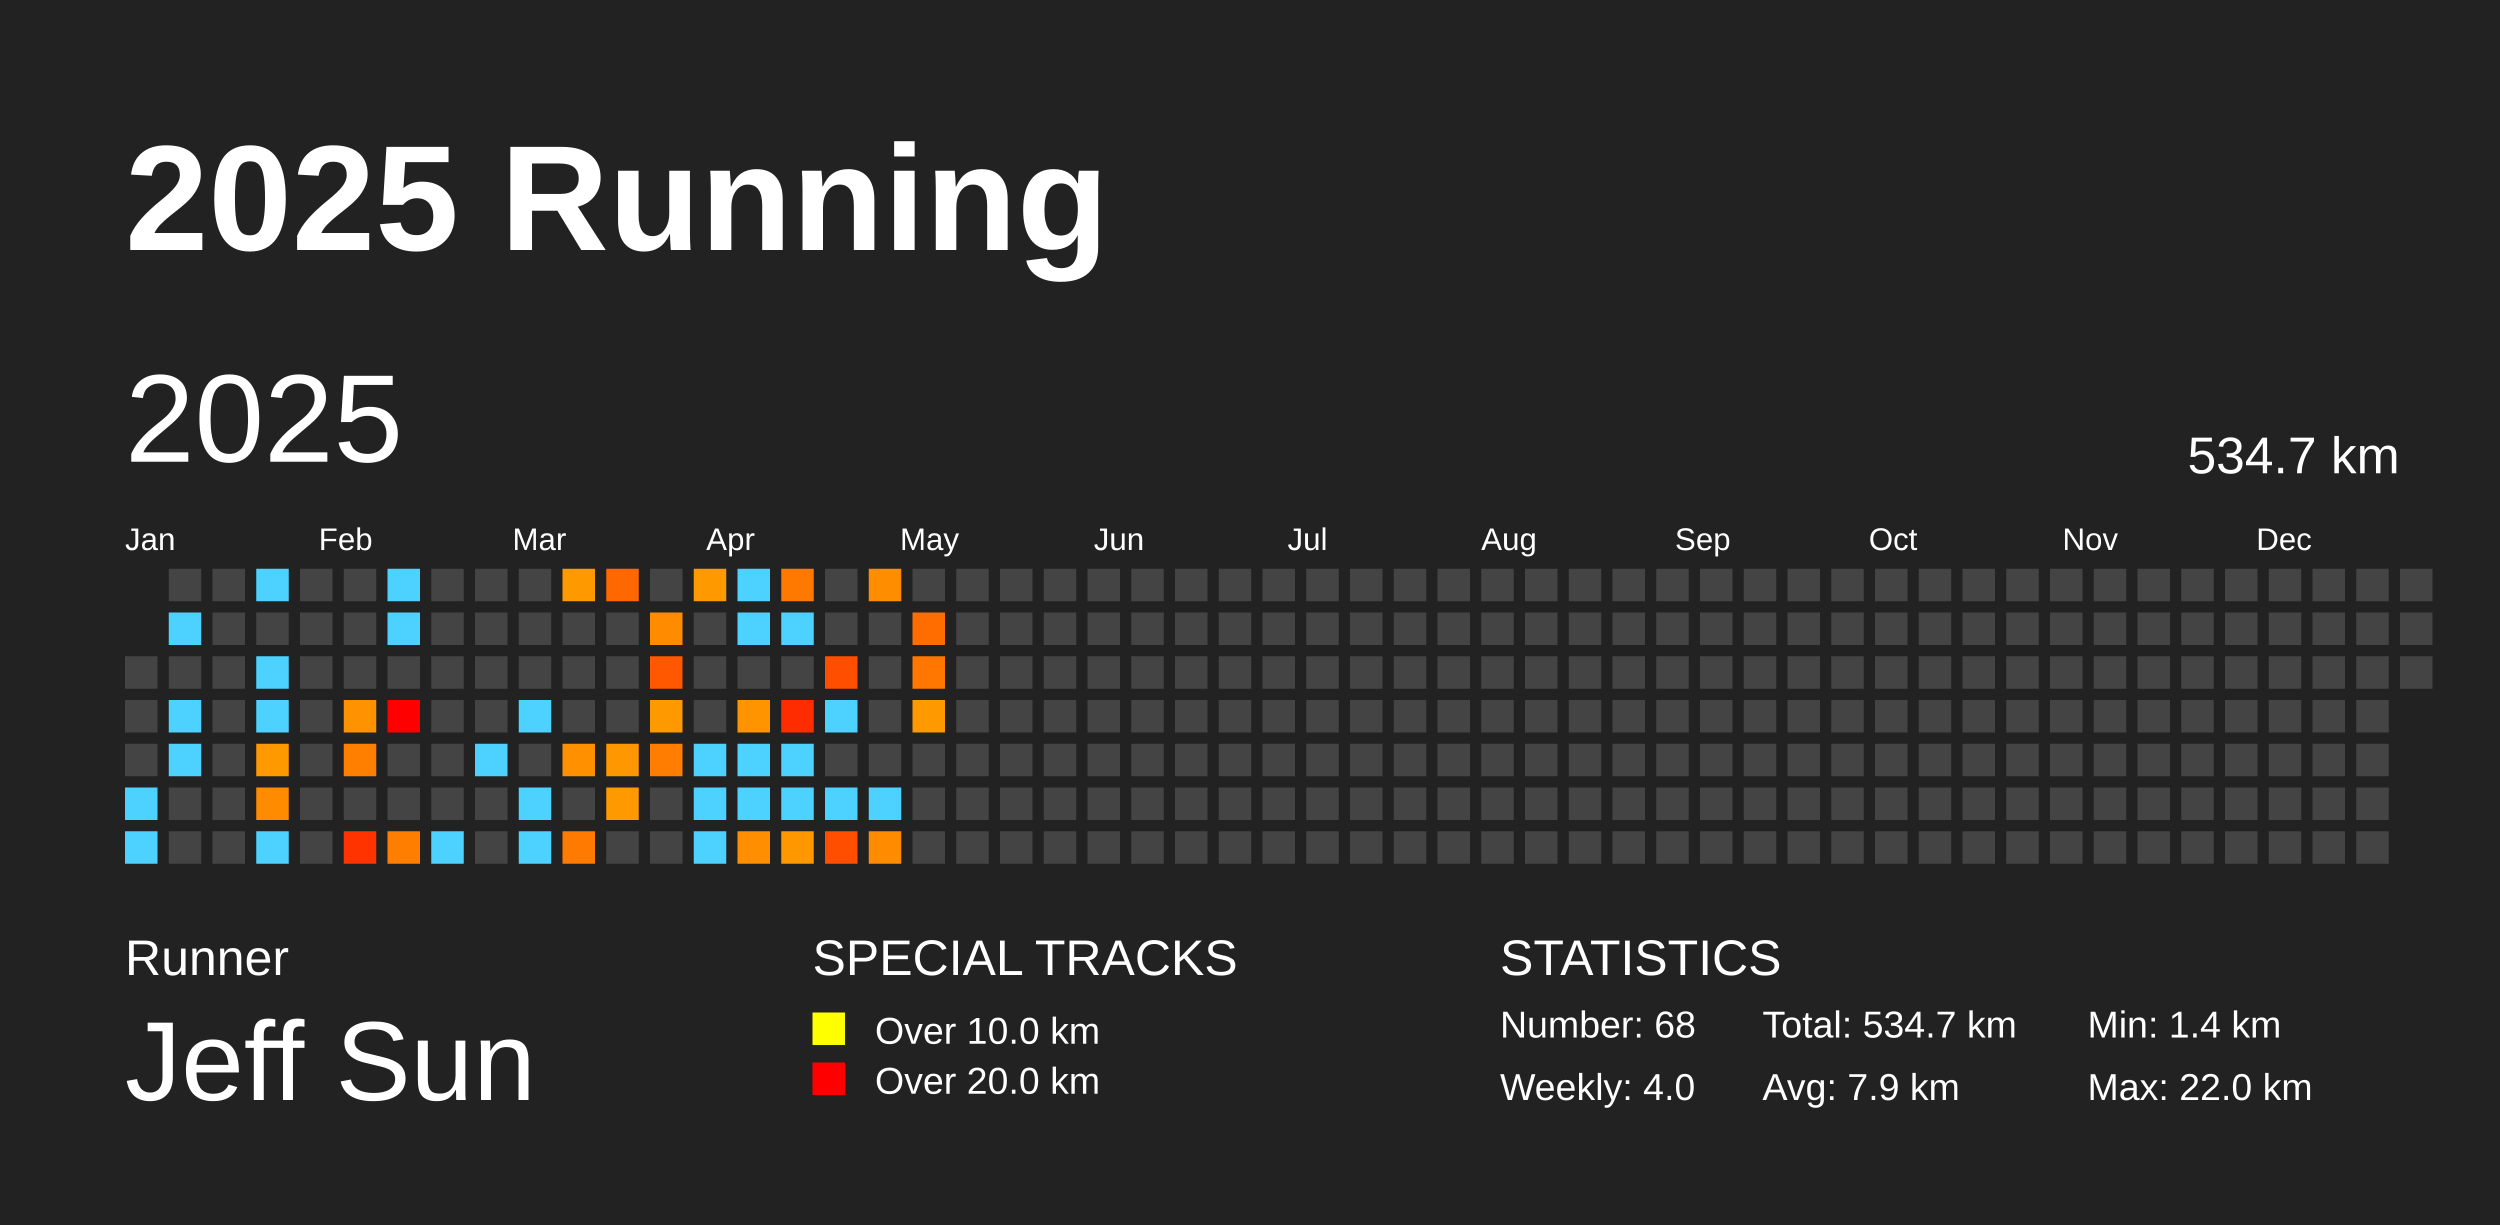
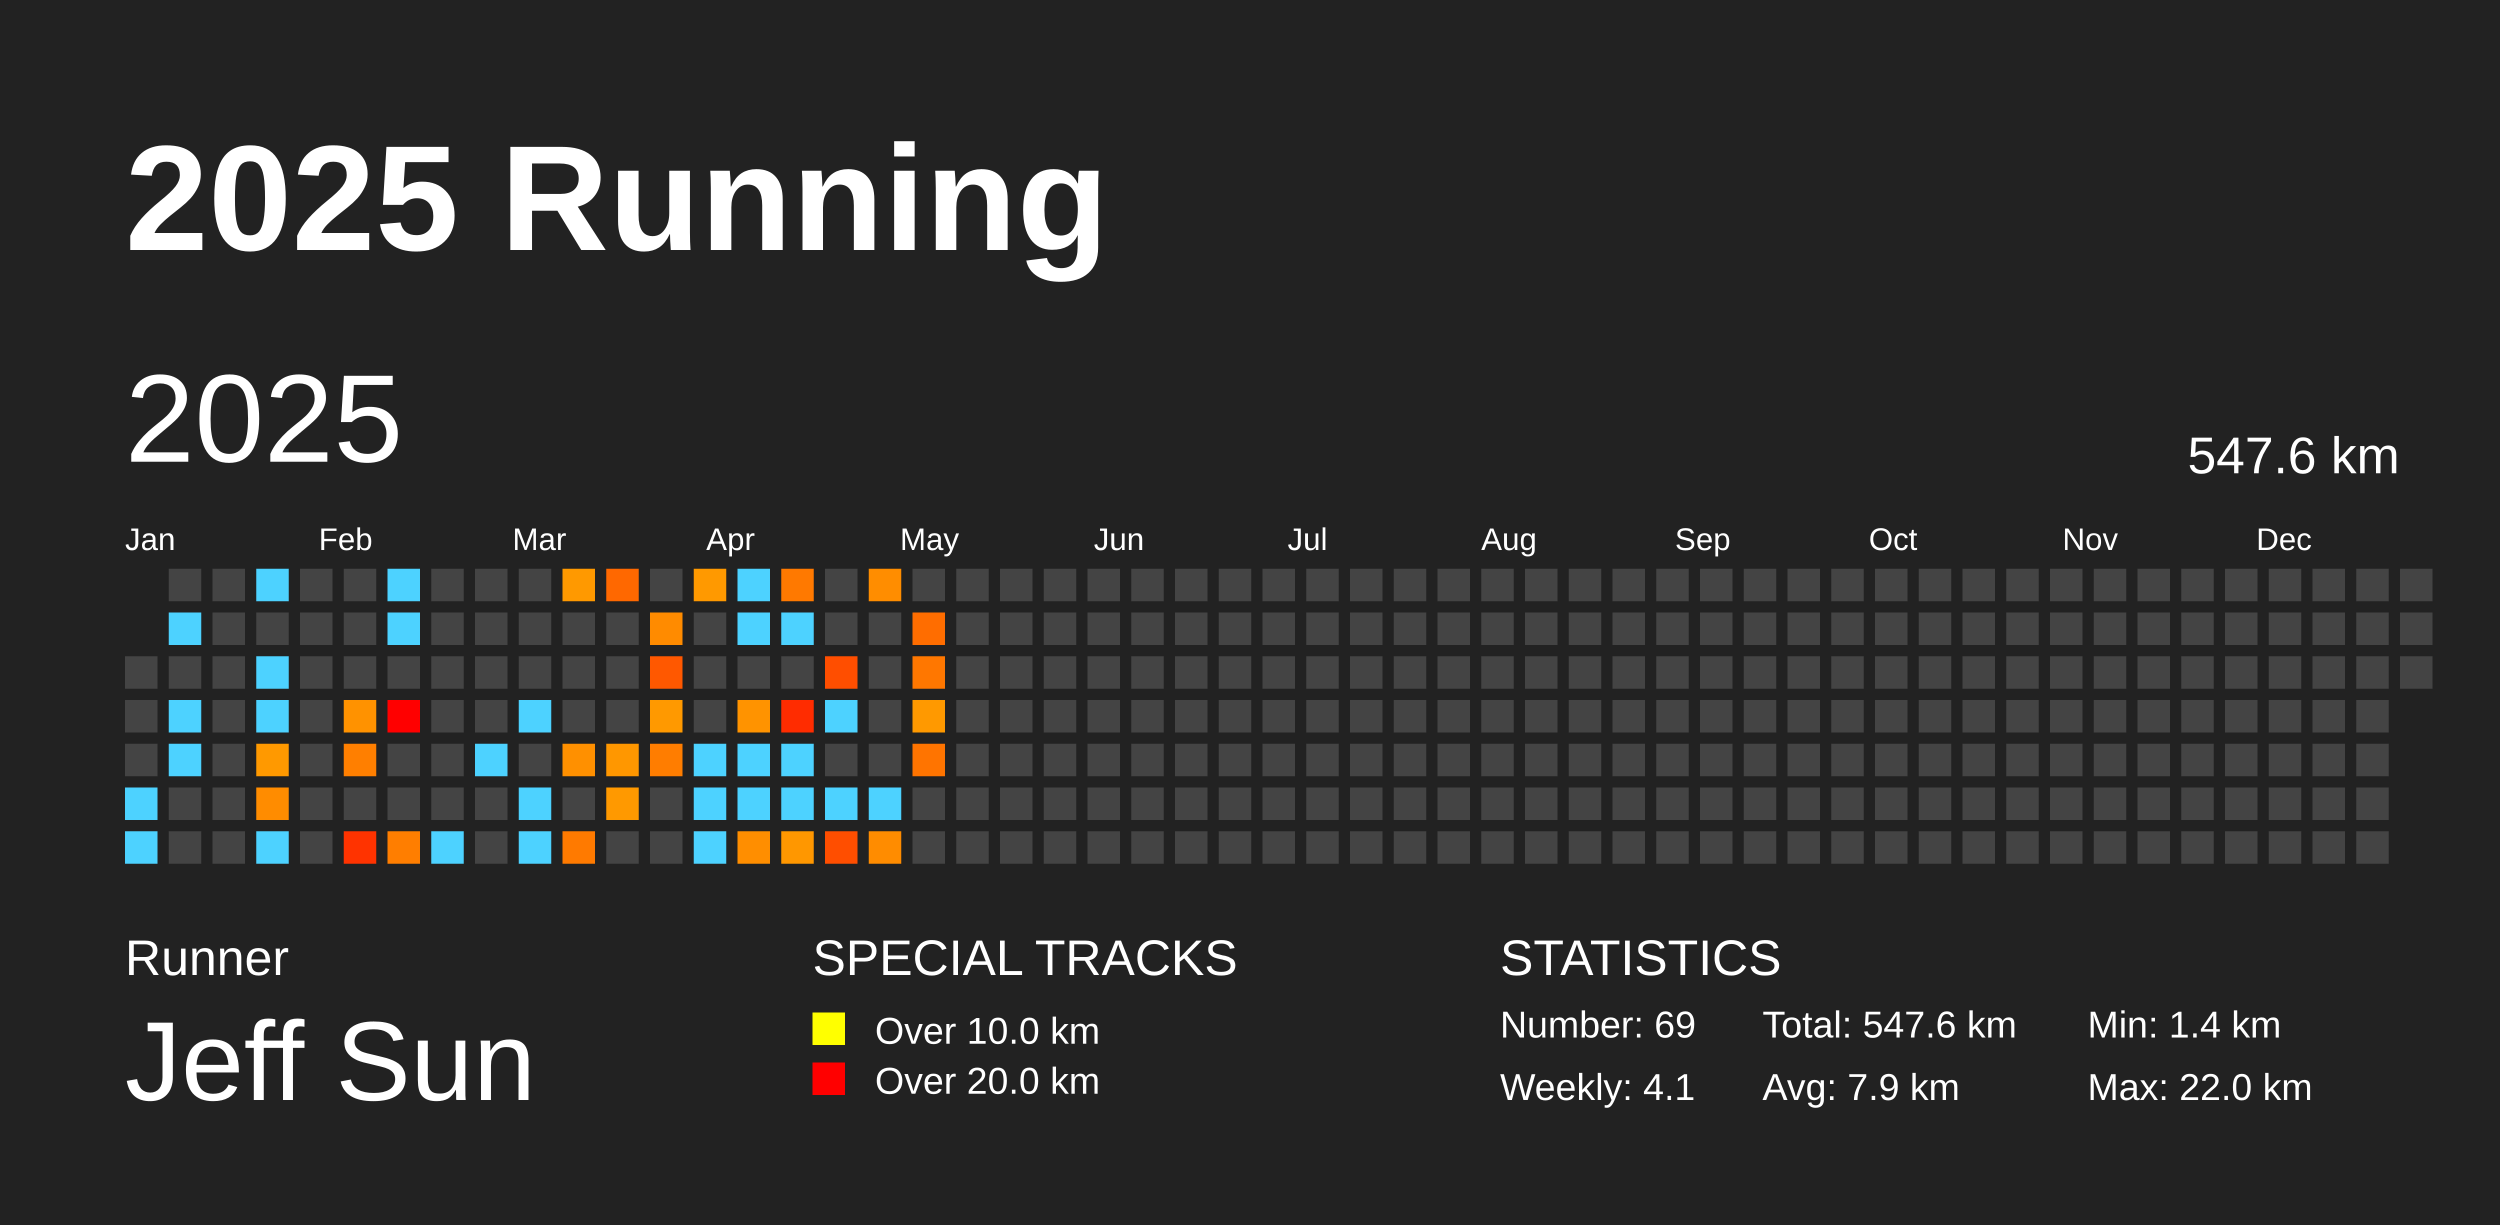
<svg xmlns="http://www.w3.org/2000/svg" baseProfile="full" height="98mm" version="1.1" viewBox="0,0,200,98" width="200mm">
  <defs />
  <rect fill="#222222" height="98" width="200" x="0" y="0" />
  <text fill="#FFFFFF" style="font-size:12px; font-family:Arial; font-weight:bold;" x="10" y="20">2025 Running</text>
  <text fill="#FFFFFF" style="font-size:4px; font-family:Arial" x="10" y="78">Runner</text>
  <text fill="#FFFFFF" style="font-size:9px; font-family:Arial" x="10" y="88">Jeff Sun</text>
  <text fill="#FFFFFF" style="font-size:4px; font-family:Arial" x="65" y="78">SPECIAL TRACKS</text>
  <rect fill="yellow" height="2.6" width="2.6" x="65" y="81" />
  <text fill="#FFFFFF" style="font-size:3px; font-family:Arial" x="70" y="83.5">Over 10.0 km</text>
  <rect fill="red" height="2.6" width="2.6" x="65" y="85" />
  <text fill="#FFFFFF" style="font-size:3px; font-family:Arial" x="70" y="87.5">Over 20.0 km</text>
  <text fill="#FFFFFF" style="font-size:4px; font-family:Arial" x="120" y="78">STATISTICS</text>
-   <text fill="#FFFFFF" style="font-size:3px; font-family:Arial" x="120" y="83">Number: 68</text>
-   <text fill="#FFFFFF" style="font-size:3px; font-family:Arial" x="120" y="88">Weekly: 4.0</text>
-   <text fill="#FFFFFF" style="font-size:3px; font-family:Arial" x="141" y="83">Total: 534.7 km</text>
+   <text fill="#FFFFFF" style="font-size:3px; font-family:Arial" x="120" y="83">Number: 69</text>
+   <text fill="#FFFFFF" style="font-size:3px; font-family:Arial" x="120" y="88">Weekly: 4.1</text>
+   <text fill="#FFFFFF" style="font-size:3px; font-family:Arial" x="141" y="83">Total: 547.6 km</text>
  <text fill="#FFFFFF" style="font-size:3px; font-family:Arial" x="141" y="88">Avg: 7.9 km</text>
  <text fill="#FFFFFF" style="font-size:3px; font-family:Arial" x="167" y="83">Min: 1.4 km</text>
  <text fill="#FFFFFF" style="font-size:3px; font-family:Arial" x="167" y="88">Max: 22.0 km</text>
  <text dominant-baseline="hanging" fill="#FFFFFF" style="font-size:10.0px; font-family:Arial;" x="10" y="30">2025</text>
-   <text dominant-baseline="hanging" fill="#FFFFFF" style="font-size:4.125px; font-family:Arial;" x="175" y="35">534.7 km</text>
+   <text dominant-baseline="hanging" fill="#FFFFFF" style="font-size:4.125px; font-family:Arial;" x="175" y="35">547.6 km</text>
  <text fill="#FFFFFF" style="font-size:2.5px; font-family:Arial" x="10.0" y="44">Jan</text>
  <text fill="#FFFFFF" style="font-size:2.5px; font-family:Arial" x="25.5" y="44">Feb</text>
  <text fill="#FFFFFF" style="font-size:2.5px; font-family:Arial" x="41.0" y="44">Mar</text>
  <text fill="#FFFFFF" style="font-size:2.5px; font-family:Arial" x="56.5" y="44">Apr</text>
  <text fill="#FFFFFF" style="font-size:2.5px; font-family:Arial" x="72.0" y="44">May</text>
  <text fill="#FFFFFF" style="font-size:2.5px; font-family:Arial" x="87.5" y="44">Jun</text>
  <text fill="#FFFFFF" style="font-size:2.5px; font-family:Arial" x="103.0" y="44">Jul</text>
  <text fill="#FFFFFF" style="font-size:2.5px; font-family:Arial" x="118.5" y="44">Aug</text>
  <text fill="#FFFFFF" style="font-size:2.5px; font-family:Arial" x="134.0" y="44">Sep</text>
  <text fill="#FFFFFF" style="font-size:2.5px; font-family:Arial" x="149.5" y="44">Oct</text>
  <text fill="#FFFFFF" style="font-size:2.5px; font-family:Arial" x="165.0" y="44">Nov</text>
  <text fill="#FFFFFF" style="font-size:2.5px; font-family:Arial" x="180.5" y="44">Dec</text>
  <rect fill="#444444" height="2.6" width="2.6" x="10.0" y="52.5" />
  <rect fill="#444444" height="2.6" width="2.6" x="10.0" y="56.0" />
  <rect fill="#444444" height="2.6" width="2.6" x="10.0" y="59.5" />
  <rect fill="#4dd2ff" height="2.6" width="2.6" x="10.0" y="63.0" />
  <rect fill="#4dd2ff" height="2.6" width="2.6" x="10.0" y="66.5" />
  <rect fill="#444444" height="2.6" width="2.6" x="13.5" y="45.5" />
  <rect fill="#4dd2ff" height="2.6" width="2.6" x="13.5" y="49.0" />
  <rect fill="#444444" height="2.6" width="2.6" x="13.5" y="52.5" />
  <rect fill="#4dd2ff" height="2.6" width="2.6" x="13.5" y="56.0" />
  <rect fill="#4dd2ff" height="2.6" width="2.6" x="13.5" y="59.5" />
  <rect fill="#444444" height="2.6" width="2.6" x="13.5" y="63.0" />
  <rect fill="#444444" height="2.6" width="2.6" x="13.5" y="66.5" />
  <rect fill="#444444" height="2.6" width="2.6" x="17.0" y="45.5" />
  <rect fill="#444444" height="2.6" width="2.6" x="17.0" y="49.0" />
  <rect fill="#444444" height="2.6" width="2.6" x="17.0" y="52.5" />
  <rect fill="#444444" height="2.6" width="2.6" x="17.0" y="56.0" />
  <rect fill="#444444" height="2.6" width="2.6" x="17.0" y="59.5" />
  <rect fill="#444444" height="2.6" width="2.6" x="17.0" y="63.0" />
  <rect fill="#444444" height="2.6" width="2.6" x="17.0" y="66.5" />
  <rect fill="#4dd2ff" height="2.6" width="2.6" x="20.5" y="45.5" />
  <rect fill="#444444" height="2.6" width="2.6" x="20.5" y="49.0" />
  <rect fill="#4dd2ff" height="2.6" width="2.6" x="20.5" y="52.5" />
  <rect fill="#4dd2ff" height="2.6" width="2.6" x="20.5" y="56.0" />
  <rect fill="#ff9900" height="2.6" width="2.6" x="20.5" y="59.5" />
  <rect fill="#ff8c00" height="2.6" width="2.6" x="20.5" y="63.0" />
  <rect fill="#4dd2ff" height="2.6" width="2.6" x="20.5" y="66.5" />
  <rect fill="#444444" height="2.6" width="2.6" x="24.0" y="45.5" />
  <rect fill="#444444" height="2.6" width="2.6" x="24.0" y="49.0" />
  <rect fill="#444444" height="2.6" width="2.6" x="24.0" y="52.5" />
  <rect fill="#444444" height="2.6" width="2.6" x="24.0" y="56.0" />
  <rect fill="#444444" height="2.6" width="2.6" x="24.0" y="59.5" />
  <rect fill="#444444" height="2.6" width="2.6" x="24.0" y="63.0" />
  <rect fill="#444444" height="2.6" width="2.6" x="24.0" y="66.5" />
  <rect fill="#444444" height="2.6" width="2.6" x="27.5" y="45.5" />
  <rect fill="#444444" height="2.6" width="2.6" x="27.5" y="49.0" />
  <rect fill="#444444" height="2.6" width="2.6" x="27.5" y="52.5" />
  <rect fill="#ff9200" height="2.6" width="2.6" x="27.5" y="56.0" />
  <rect fill="#ff7f00" height="2.6" width="2.6" x="27.5" y="59.5" />
  <rect fill="#444444" height="2.6" width="2.6" x="27.5" y="63.0" />
  <rect fill="#ff3300" height="2.6" width="2.6" x="27.5" y="66.5" />
  <rect fill="#4dd2ff" height="2.6" width="2.6" x="31.0" y="45.5" />
  <rect fill="#4dd2ff" height="2.6" width="2.6" x="31.0" y="49.0" />
  <rect fill="#444444" height="2.6" width="2.6" x="31.0" y="52.5" />
  <rect fill="red" height="2.6" width="2.6" x="31.0" y="56.0" />
  <rect fill="#444444" height="2.6" width="2.6" x="31.0" y="59.5" />
  <rect fill="#444444" height="2.6" width="2.6" x="31.0" y="63.0" />
  <rect fill="#ff7e00" height="2.6" width="2.6" x="31.0" y="66.5" />
  <rect fill="#444444" height="2.6" width="2.6" x="34.5" y="45.5" />
  <rect fill="#444444" height="2.6" width="2.6" x="34.5" y="49.0" />
  <rect fill="#444444" height="2.6" width="2.6" x="34.5" y="52.5" />
  <rect fill="#444444" height="2.6" width="2.6" x="34.5" y="56.0" />
  <rect fill="#444444" height="2.6" width="2.6" x="34.5" y="59.5" />
  <rect fill="#444444" height="2.6" width="2.6" x="34.5" y="63.0" />
  <rect fill="#4dd2ff" height="2.6" width="2.6" x="34.5" y="66.5" />
  <rect fill="#444444" height="2.6" width="2.6" x="38.0" y="45.5" />
  <rect fill="#444444" height="2.6" width="2.6" x="38.0" y="49.0" />
  <rect fill="#444444" height="2.6" width="2.6" x="38.0" y="52.5" />
  <rect fill="#444444" height="2.6" width="2.6" x="38.0" y="56.0" />
  <rect fill="#4dd2ff" height="2.6" width="2.6" x="38.0" y="59.5" />
  <rect fill="#444444" height="2.6" width="2.6" x="38.0" y="63.0" />
  <rect fill="#444444" height="2.6" width="2.6" x="38.0" y="66.5" />
  <rect fill="#444444" height="2.6" width="2.6" x="41.5" y="45.5" />
  <rect fill="#444444" height="2.6" width="2.6" x="41.5" y="49.0" />
  <rect fill="#444444" height="2.6" width="2.6" x="41.5" y="52.5" />
  <rect fill="#4dd2ff" height="2.6" width="2.6" x="41.5" y="56.0" />
  <rect fill="#444444" height="2.6" width="2.6" x="41.5" y="59.5" />
  <rect fill="#4dd2ff" height="2.6" width="2.6" x="41.5" y="63.0" />
  <rect fill="#4dd2ff" height="2.6" width="2.6" x="41.5" y="66.5" />
  <rect fill="#ff9900" height="2.6" width="2.6" x="45.0" y="45.5" />
  <rect fill="#444444" height="2.6" width="2.6" x="45.0" y="49.0" />
  <rect fill="#444444" height="2.6" width="2.6" x="45.0" y="52.5" />
  <rect fill="#444444" height="2.6" width="2.6" x="45.0" y="56.0" />
  <rect fill="#ff9000" height="2.6" width="2.6" x="45.0" y="59.5" />
  <rect fill="#444444" height="2.6" width="2.6" x="45.0" y="63.0" />
  <rect fill="#ff7a00" height="2.6" width="2.6" x="45.0" y="66.5" />
  <rect fill="#ff6800" height="2.6" width="2.6" x="48.5" y="45.5" />
  <rect fill="#444444" height="2.6" width="2.6" x="48.5" y="49.0" />
  <rect fill="#444444" height="2.6" width="2.6" x="48.5" y="52.5" />
  <rect fill="#444444" height="2.6" width="2.6" x="48.5" y="56.0" />
  <rect fill="#ff9700" height="2.6" width="2.6" x="48.5" y="59.5" />
  <rect fill="#ff9900" height="2.6" width="2.6" x="48.5" y="63.0" />
  <rect fill="#444444" height="2.6" width="2.6" x="48.5" y="66.5" />
  <rect fill="#444444" height="2.6" width="2.6" x="52.0" y="45.5" />
  <rect fill="#ff8b00" height="2.6" width="2.6" x="52.0" y="49.0" />
  <rect fill="#ff5800" height="2.6" width="2.6" x="52.0" y="52.5" />
  <rect fill="#ff9900" height="2.6" width="2.6" x="52.0" y="56.0" />
  <rect fill="#ff7d00" height="2.6" width="2.6" x="52.0" y="59.5" />
  <rect fill="#444444" height="2.6" width="2.6" x="52.0" y="63.0" />
  <rect fill="#444444" height="2.6" width="2.6" x="52.0" y="66.5" />
  <rect fill="#ff9900" height="2.6" width="2.6" x="55.5" y="45.5" />
  <rect fill="#444444" height="2.6" width="2.6" x="55.5" y="49.0" />
  <rect fill="#444444" height="2.6" width="2.6" x="55.5" y="52.5" />
  <rect fill="#444444" height="2.6" width="2.6" x="55.5" y="56.0" />
  <rect fill="#4dd2ff" height="2.6" width="2.6" x="55.5" y="59.5" />
  <rect fill="#4dd2ff" height="2.6" width="2.6" x="55.5" y="63.0" />
  <rect fill="#4dd2ff" height="2.6" width="2.6" x="55.5" y="66.5" />
  <rect fill="#4dd2ff" height="2.6" width="2.6" x="59.0" y="45.5" />
  <rect fill="#4dd2ff" height="2.6" width="2.6" x="59.0" y="49.0" />
  <rect fill="#444444" height="2.6" width="2.6" x="59.0" y="52.5" />
  <rect fill="#ff9300" height="2.6" width="2.6" x="59.0" y="56.0" />
  <rect fill="#4dd2ff" height="2.6" width="2.6" x="59.0" y="59.5" />
  <rect fill="#4dd2ff" height="2.6" width="2.6" x="59.0" y="63.0" />
  <rect fill="#ff8e00" height="2.6" width="2.6" x="59.0" y="66.5" />
  <rect fill="#ff7900" height="2.6" width="2.6" x="62.5" y="45.5" />
  <rect fill="#4dd2ff" height="2.6" width="2.6" x="62.5" y="49.0" />
  <rect fill="#444444" height="2.6" width="2.6" x="62.5" y="52.5" />
  <rect fill="#ff2c00" height="2.6" width="2.6" x="62.5" y="56.0" />
  <rect fill="#4dd2ff" height="2.6" width="2.6" x="62.5" y="59.5" />
  <rect fill="#4dd2ff" height="2.6" width="2.6" x="62.5" y="63.0" />
  <rect fill="#ff9700" height="2.6" width="2.6" x="62.5" y="66.5" />
  <rect fill="#444444" height="2.6" width="2.6" x="66.0" y="45.5" />
  <rect fill="#444444" height="2.6" width="2.6" x="66.0" y="49.0" />
  <rect fill="#ff4e00" height="2.6" width="2.6" x="66.0" y="52.5" />
  <rect fill="#4dd2ff" height="2.6" width="2.6" x="66.0" y="56.0" />
  <rect fill="#444444" height="2.6" width="2.6" x="66.0" y="59.5" />
  <rect fill="#4dd2ff" height="2.6" width="2.6" x="66.0" y="63.0" />
  <rect fill="#ff4e00" height="2.6" width="2.6" x="66.0" y="66.5" />
  <rect fill="#ff8d00" height="2.6" width="2.6" x="69.5" y="45.5" />
  <rect fill="#444444" height="2.6" width="2.6" x="69.5" y="49.0" />
  <rect fill="#444444" height="2.6" width="2.6" x="69.5" y="52.5" />
  <rect fill="#444444" height="2.6" width="2.6" x="69.5" y="56.0" />
  <rect fill="#444444" height="2.6" width="2.6" x="69.5" y="59.5" />
  <rect fill="#4dd2ff" height="2.6" width="2.6" x="69.5" y="63.0" />
  <rect fill="#ff8c00" height="2.6" width="2.6" x="69.5" y="66.5" />
  <rect fill="#444444" height="2.6" width="2.6" x="73.0" y="45.5" />
  <rect fill="#ff6d00" height="2.6" width="2.6" x="73.0" y="49.0" />
  <rect fill="#ff7700" height="2.6" width="2.6" x="73.0" y="52.5" />
  <rect fill="#ff9900" height="2.6" width="2.6" x="73.0" y="56.0" />
-   <rect fill="#444444" height="2.6" width="2.6" x="73.0" y="59.5" />
+   <rect fill="#ff7400" height="2.6" width="2.6" x="73.0" y="59.5" />
  <rect fill="#444444" height="2.6" width="2.6" x="73.0" y="63.0" />
  <rect fill="#444444" height="2.6" width="2.6" x="73.0" y="66.5" />
  <rect fill="#444444" height="2.6" width="2.6" x="76.5" y="45.5" />
  <rect fill="#444444" height="2.6" width="2.6" x="76.5" y="49.0" />
  <rect fill="#444444" height="2.6" width="2.6" x="76.5" y="52.5" />
  <rect fill="#444444" height="2.6" width="2.6" x="76.5" y="56.0" />
  <rect fill="#444444" height="2.6" width="2.6" x="76.5" y="59.5" />
  <rect fill="#444444" height="2.6" width="2.6" x="76.5" y="63.0" />
  <rect fill="#444444" height="2.6" width="2.6" x="76.5" y="66.5" />
  <rect fill="#444444" height="2.6" width="2.6" x="80.0" y="45.5" />
  <rect fill="#444444" height="2.6" width="2.6" x="80.0" y="49.0" />
  <rect fill="#444444" height="2.6" width="2.6" x="80.0" y="52.5" />
  <rect fill="#444444" height="2.6" width="2.6" x="80.0" y="56.0" />
  <rect fill="#444444" height="2.6" width="2.6" x="80.0" y="59.5" />
  <rect fill="#444444" height="2.6" width="2.6" x="80.0" y="63.0" />
  <rect fill="#444444" height="2.6" width="2.6" x="80.0" y="66.5" />
  <rect fill="#444444" height="2.6" width="2.6" x="83.5" y="45.5" />
  <rect fill="#444444" height="2.6" width="2.6" x="83.5" y="49.0" />
  <rect fill="#444444" height="2.6" width="2.6" x="83.5" y="52.5" />
  <rect fill="#444444" height="2.6" width="2.6" x="83.5" y="56.0" />
  <rect fill="#444444" height="2.6" width="2.6" x="83.5" y="59.5" />
  <rect fill="#444444" height="2.6" width="2.6" x="83.5" y="63.0" />
  <rect fill="#444444" height="2.6" width="2.6" x="83.5" y="66.5" />
  <rect fill="#444444" height="2.6" width="2.6" x="87.0" y="45.5" />
  <rect fill="#444444" height="2.6" width="2.6" x="87.0" y="49.0" />
  <rect fill="#444444" height="2.6" width="2.6" x="87.0" y="52.5" />
  <rect fill="#444444" height="2.6" width="2.6" x="87.0" y="56.0" />
  <rect fill="#444444" height="2.6" width="2.6" x="87.0" y="59.5" />
  <rect fill="#444444" height="2.6" width="2.6" x="87.0" y="63.0" />
  <rect fill="#444444" height="2.6" width="2.6" x="87.0" y="66.5" />
  <rect fill="#444444" height="2.6" width="2.6" x="90.5" y="45.5" />
  <rect fill="#444444" height="2.6" width="2.6" x="90.5" y="49.0" />
  <rect fill="#444444" height="2.6" width="2.6" x="90.5" y="52.5" />
  <rect fill="#444444" height="2.6" width="2.6" x="90.5" y="56.0" />
  <rect fill="#444444" height="2.6" width="2.6" x="90.5" y="59.5" />
  <rect fill="#444444" height="2.6" width="2.6" x="90.5" y="63.0" />
  <rect fill="#444444" height="2.6" width="2.6" x="90.5" y="66.5" />
  <rect fill="#444444" height="2.6" width="2.6" x="94.0" y="45.5" />
  <rect fill="#444444" height="2.6" width="2.6" x="94.0" y="49.0" />
  <rect fill="#444444" height="2.6" width="2.6" x="94.0" y="52.5" />
  <rect fill="#444444" height="2.6" width="2.6" x="94.0" y="56.0" />
  <rect fill="#444444" height="2.6" width="2.6" x="94.0" y="59.5" />
  <rect fill="#444444" height="2.6" width="2.6" x="94.0" y="63.0" />
  <rect fill="#444444" height="2.6" width="2.6" x="94.0" y="66.5" />
  <rect fill="#444444" height="2.6" width="2.6" x="97.5" y="45.5" />
  <rect fill="#444444" height="2.6" width="2.6" x="97.5" y="49.0" />
  <rect fill="#444444" height="2.6" width="2.6" x="97.5" y="52.5" />
  <rect fill="#444444" height="2.6" width="2.6" x="97.5" y="56.0" />
  <rect fill="#444444" height="2.6" width="2.6" x="97.5" y="59.5" />
  <rect fill="#444444" height="2.6" width="2.6" x="97.5" y="63.0" />
  <rect fill="#444444" height="2.6" width="2.6" x="97.5" y="66.5" />
  <rect fill="#444444" height="2.6" width="2.6" x="101.0" y="45.5" />
  <rect fill="#444444" height="2.6" width="2.6" x="101.0" y="49.0" />
  <rect fill="#444444" height="2.6" width="2.6" x="101.0" y="52.5" />
  <rect fill="#444444" height="2.6" width="2.6" x="101.0" y="56.0" />
  <rect fill="#444444" height="2.6" width="2.6" x="101.0" y="59.5" />
  <rect fill="#444444" height="2.6" width="2.6" x="101.0" y="63.0" />
  <rect fill="#444444" height="2.6" width="2.6" x="101.0" y="66.5" />
  <rect fill="#444444" height="2.6" width="2.6" x="104.5" y="45.5" />
  <rect fill="#444444" height="2.6" width="2.6" x="104.5" y="49.0" />
  <rect fill="#444444" height="2.6" width="2.6" x="104.5" y="52.5" />
  <rect fill="#444444" height="2.6" width="2.6" x="104.5" y="56.0" />
  <rect fill="#444444" height="2.6" width="2.6" x="104.5" y="59.5" />
  <rect fill="#444444" height="2.6" width="2.6" x="104.5" y="63.0" />
  <rect fill="#444444" height="2.6" width="2.6" x="104.5" y="66.5" />
  <rect fill="#444444" height="2.6" width="2.6" x="108.0" y="45.5" />
  <rect fill="#444444" height="2.6" width="2.6" x="108.0" y="49.0" />
  <rect fill="#444444" height="2.6" width="2.6" x="108.0" y="52.5" />
  <rect fill="#444444" height="2.6" width="2.6" x="108.0" y="56.0" />
  <rect fill="#444444" height="2.6" width="2.6" x="108.0" y="59.5" />
  <rect fill="#444444" height="2.6" width="2.6" x="108.0" y="63.0" />
  <rect fill="#444444" height="2.6" width="2.6" x="108.0" y="66.5" />
  <rect fill="#444444" height="2.6" width="2.6" x="111.5" y="45.5" />
  <rect fill="#444444" height="2.6" width="2.6" x="111.5" y="49.0" />
  <rect fill="#444444" height="2.6" width="2.6" x="111.5" y="52.5" />
  <rect fill="#444444" height="2.6" width="2.6" x="111.5" y="56.0" />
  <rect fill="#444444" height="2.6" width="2.6" x="111.5" y="59.5" />
  <rect fill="#444444" height="2.6" width="2.6" x="111.5" y="63.0" />
  <rect fill="#444444" height="2.6" width="2.6" x="111.5" y="66.5" />
  <rect fill="#444444" height="2.6" width="2.6" x="115.0" y="45.5" />
  <rect fill="#444444" height="2.6" width="2.6" x="115.0" y="49.0" />
  <rect fill="#444444" height="2.6" width="2.6" x="115.0" y="52.5" />
  <rect fill="#444444" height="2.6" width="2.6" x="115.0" y="56.0" />
  <rect fill="#444444" height="2.6" width="2.6" x="115.0" y="59.5" />
  <rect fill="#444444" height="2.6" width="2.6" x="115.0" y="63.0" />
  <rect fill="#444444" height="2.6" width="2.6" x="115.0" y="66.5" />
  <rect fill="#444444" height="2.6" width="2.6" x="118.5" y="45.5" />
  <rect fill="#444444" height="2.6" width="2.6" x="118.5" y="49.0" />
  <rect fill="#444444" height="2.6" width="2.6" x="118.5" y="52.5" />
  <rect fill="#444444" height="2.6" width="2.6" x="118.5" y="56.0" />
  <rect fill="#444444" height="2.6" width="2.6" x="118.5" y="59.5" />
  <rect fill="#444444" height="2.6" width="2.6" x="118.5" y="63.0" />
  <rect fill="#444444" height="2.6" width="2.6" x="118.5" y="66.5" />
  <rect fill="#444444" height="2.6" width="2.6" x="122.0" y="45.5" />
  <rect fill="#444444" height="2.6" width="2.6" x="122.0" y="49.0" />
  <rect fill="#444444" height="2.6" width="2.6" x="122.0" y="52.5" />
  <rect fill="#444444" height="2.6" width="2.6" x="122.0" y="56.0" />
  <rect fill="#444444" height="2.6" width="2.6" x="122.0" y="59.5" />
  <rect fill="#444444" height="2.6" width="2.6" x="122.0" y="63.0" />
  <rect fill="#444444" height="2.6" width="2.6" x="122.0" y="66.5" />
  <rect fill="#444444" height="2.6" width="2.6" x="125.5" y="45.5" />
  <rect fill="#444444" height="2.6" width="2.6" x="125.5" y="49.0" />
  <rect fill="#444444" height="2.6" width="2.6" x="125.5" y="52.5" />
  <rect fill="#444444" height="2.6" width="2.6" x="125.5" y="56.0" />
  <rect fill="#444444" height="2.6" width="2.6" x="125.5" y="59.5" />
  <rect fill="#444444" height="2.6" width="2.6" x="125.5" y="63.0" />
  <rect fill="#444444" height="2.6" width="2.6" x="125.5" y="66.5" />
  <rect fill="#444444" height="2.6" width="2.6" x="129.0" y="45.5" />
  <rect fill="#444444" height="2.6" width="2.6" x="129.0" y="49.0" />
  <rect fill="#444444" height="2.6" width="2.6" x="129.0" y="52.5" />
  <rect fill="#444444" height="2.6" width="2.6" x="129.0" y="56.0" />
  <rect fill="#444444" height="2.6" width="2.6" x="129.0" y="59.5" />
  <rect fill="#444444" height="2.6" width="2.6" x="129.0" y="63.0" />
  <rect fill="#444444" height="2.6" width="2.6" x="129.0" y="66.5" />
  <rect fill="#444444" height="2.6" width="2.6" x="132.5" y="45.5" />
  <rect fill="#444444" height="2.6" width="2.6" x="132.5" y="49.0" />
  <rect fill="#444444" height="2.6" width="2.6" x="132.5" y="52.5" />
  <rect fill="#444444" height="2.6" width="2.6" x="132.5" y="56.0" />
  <rect fill="#444444" height="2.6" width="2.6" x="132.5" y="59.5" />
  <rect fill="#444444" height="2.6" width="2.6" x="132.5" y="63.0" />
  <rect fill="#444444" height="2.6" width="2.6" x="132.5" y="66.5" />
  <rect fill="#444444" height="2.6" width="2.6" x="136.0" y="45.5" />
  <rect fill="#444444" height="2.6" width="2.6" x="136.0" y="49.0" />
  <rect fill="#444444" height="2.6" width="2.6" x="136.0" y="52.5" />
  <rect fill="#444444" height="2.6" width="2.6" x="136.0" y="56.0" />
  <rect fill="#444444" height="2.6" width="2.6" x="136.0" y="59.5" />
  <rect fill="#444444" height="2.6" width="2.6" x="136.0" y="63.0" />
  <rect fill="#444444" height="2.6" width="2.6" x="136.0" y="66.5" />
  <rect fill="#444444" height="2.6" width="2.6" x="139.5" y="45.5" />
  <rect fill="#444444" height="2.6" width="2.6" x="139.5" y="49.0" />
  <rect fill="#444444" height="2.6" width="2.6" x="139.5" y="52.5" />
  <rect fill="#444444" height="2.6" width="2.6" x="139.5" y="56.0" />
  <rect fill="#444444" height="2.6" width="2.6" x="139.5" y="59.5" />
  <rect fill="#444444" height="2.6" width="2.6" x="139.5" y="63.0" />
  <rect fill="#444444" height="2.6" width="2.6" x="139.5" y="66.5" />
  <rect fill="#444444" height="2.6" width="2.6" x="143.0" y="45.5" />
  <rect fill="#444444" height="2.6" width="2.6" x="143.0" y="49.0" />
  <rect fill="#444444" height="2.6" width="2.6" x="143.0" y="52.5" />
  <rect fill="#444444" height="2.6" width="2.6" x="143.0" y="56.0" />
  <rect fill="#444444" height="2.6" width="2.6" x="143.0" y="59.5" />
  <rect fill="#444444" height="2.6" width="2.6" x="143.0" y="63.0" />
  <rect fill="#444444" height="2.6" width="2.6" x="143.0" y="66.5" />
  <rect fill="#444444" height="2.6" width="2.6" x="146.5" y="45.5" />
  <rect fill="#444444" height="2.6" width="2.6" x="146.5" y="49.0" />
  <rect fill="#444444" height="2.6" width="2.6" x="146.5" y="52.5" />
  <rect fill="#444444" height="2.6" width="2.6" x="146.5" y="56.0" />
  <rect fill="#444444" height="2.6" width="2.6" x="146.5" y="59.5" />
  <rect fill="#444444" height="2.6" width="2.6" x="146.5" y="63.0" />
  <rect fill="#444444" height="2.6" width="2.6" x="146.5" y="66.5" />
  <rect fill="#444444" height="2.6" width="2.6" x="150.0" y="45.5" />
  <rect fill="#444444" height="2.6" width="2.6" x="150.0" y="49.0" />
  <rect fill="#444444" height="2.6" width="2.6" x="150.0" y="52.5" />
  <rect fill="#444444" height="2.6" width="2.6" x="150.0" y="56.0" />
  <rect fill="#444444" height="2.6" width="2.6" x="150.0" y="59.5" />
  <rect fill="#444444" height="2.6" width="2.6" x="150.0" y="63.0" />
  <rect fill="#444444" height="2.6" width="2.6" x="150.0" y="66.5" />
  <rect fill="#444444" height="2.6" width="2.6" x="153.5" y="45.5" />
  <rect fill="#444444" height="2.6" width="2.6" x="153.5" y="49.0" />
  <rect fill="#444444" height="2.6" width="2.6" x="153.5" y="52.5" />
  <rect fill="#444444" height="2.6" width="2.6" x="153.5" y="56.0" />
  <rect fill="#444444" height="2.6" width="2.6" x="153.5" y="59.5" />
  <rect fill="#444444" height="2.6" width="2.6" x="153.5" y="63.0" />
  <rect fill="#444444" height="2.6" width="2.6" x="153.5" y="66.5" />
  <rect fill="#444444" height="2.6" width="2.6" x="157.0" y="45.5" />
  <rect fill="#444444" height="2.6" width="2.6" x="157.0" y="49.0" />
  <rect fill="#444444" height="2.6" width="2.6" x="157.0" y="52.5" />
  <rect fill="#444444" height="2.6" width="2.6" x="157.0" y="56.0" />
  <rect fill="#444444" height="2.6" width="2.6" x="157.0" y="59.5" />
  <rect fill="#444444" height="2.6" width="2.6" x="157.0" y="63.0" />
  <rect fill="#444444" height="2.6" width="2.6" x="157.0" y="66.5" />
  <rect fill="#444444" height="2.6" width="2.6" x="160.5" y="45.5" />
  <rect fill="#444444" height="2.6" width="2.6" x="160.5" y="49.0" />
  <rect fill="#444444" height="2.6" width="2.6" x="160.5" y="52.5" />
  <rect fill="#444444" height="2.6" width="2.6" x="160.5" y="56.0" />
  <rect fill="#444444" height="2.6" width="2.6" x="160.5" y="59.5" />
  <rect fill="#444444" height="2.6" width="2.6" x="160.5" y="63.0" />
  <rect fill="#444444" height="2.6" width="2.6" x="160.5" y="66.5" />
  <rect fill="#444444" height="2.6" width="2.6" x="164.0" y="45.5" />
  <rect fill="#444444" height="2.6" width="2.6" x="164.0" y="49.0" />
  <rect fill="#444444" height="2.6" width="2.6" x="164.0" y="52.5" />
  <rect fill="#444444" height="2.6" width="2.6" x="164.0" y="56.0" />
  <rect fill="#444444" height="2.6" width="2.6" x="164.0" y="59.5" />
  <rect fill="#444444" height="2.6" width="2.6" x="164.0" y="63.0" />
  <rect fill="#444444" height="2.6" width="2.6" x="164.0" y="66.5" />
  <rect fill="#444444" height="2.6" width="2.6" x="167.5" y="45.5" />
  <rect fill="#444444" height="2.6" width="2.6" x="167.5" y="49.0" />
  <rect fill="#444444" height="2.6" width="2.6" x="167.5" y="52.5" />
  <rect fill="#444444" height="2.6" width="2.6" x="167.5" y="56.0" />
  <rect fill="#444444" height="2.6" width="2.6" x="167.5" y="59.5" />
  <rect fill="#444444" height="2.6" width="2.6" x="167.5" y="63.0" />
  <rect fill="#444444" height="2.6" width="2.6" x="167.5" y="66.5" />
  <rect fill="#444444" height="2.6" width="2.6" x="171.0" y="45.5" />
  <rect fill="#444444" height="2.6" width="2.6" x="171.0" y="49.0" />
  <rect fill="#444444" height="2.6" width="2.6" x="171.0" y="52.5" />
  <rect fill="#444444" height="2.6" width="2.6" x="171.0" y="56.0" />
  <rect fill="#444444" height="2.6" width="2.6" x="171.0" y="59.5" />
  <rect fill="#444444" height="2.6" width="2.6" x="171.0" y="63.0" />
  <rect fill="#444444" height="2.6" width="2.6" x="171.0" y="66.5" />
  <rect fill="#444444" height="2.6" width="2.6" x="174.5" y="45.5" />
  <rect fill="#444444" height="2.6" width="2.6" x="174.5" y="49.0" />
  <rect fill="#444444" height="2.6" width="2.6" x="174.5" y="52.5" />
  <rect fill="#444444" height="2.6" width="2.6" x="174.5" y="56.0" />
  <rect fill="#444444" height="2.6" width="2.6" x="174.5" y="59.5" />
  <rect fill="#444444" height="2.6" width="2.6" x="174.5" y="63.0" />
  <rect fill="#444444" height="2.6" width="2.6" x="174.5" y="66.5" />
  <rect fill="#444444" height="2.6" width="2.6" x="178.0" y="45.5" />
  <rect fill="#444444" height="2.6" width="2.6" x="178.0" y="49.0" />
  <rect fill="#444444" height="2.6" width="2.6" x="178.0" y="52.5" />
  <rect fill="#444444" height="2.6" width="2.6" x="178.0" y="56.0" />
  <rect fill="#444444" height="2.6" width="2.6" x="178.0" y="59.5" />
  <rect fill="#444444" height="2.6" width="2.6" x="178.0" y="63.0" />
  <rect fill="#444444" height="2.6" width="2.6" x="178.0" y="66.5" />
  <rect fill="#444444" height="2.6" width="2.6" x="181.5" y="45.5" />
  <rect fill="#444444" height="2.6" width="2.6" x="181.5" y="49.0" />
  <rect fill="#444444" height="2.6" width="2.6" x="181.5" y="52.5" />
  <rect fill="#444444" height="2.6" width="2.6" x="181.5" y="56.0" />
  <rect fill="#444444" height="2.6" width="2.6" x="181.5" y="59.5" />
  <rect fill="#444444" height="2.6" width="2.6" x="181.5" y="63.0" />
  <rect fill="#444444" height="2.6" width="2.6" x="181.5" y="66.5" />
  <rect fill="#444444" height="2.6" width="2.6" x="185.0" y="45.5" />
  <rect fill="#444444" height="2.6" width="2.6" x="185.0" y="49.0" />
  <rect fill="#444444" height="2.6" width="2.6" x="185.0" y="52.5" />
  <rect fill="#444444" height="2.6" width="2.6" x="185.0" y="56.0" />
  <rect fill="#444444" height="2.6" width="2.6" x="185.0" y="59.5" />
  <rect fill="#444444" height="2.6" width="2.6" x="185.0" y="63.0" />
  <rect fill="#444444" height="2.6" width="2.6" x="185.0" y="66.5" />
  <rect fill="#444444" height="2.6" width="2.6" x="188.5" y="45.5" />
  <rect fill="#444444" height="2.6" width="2.6" x="188.5" y="49.0" />
  <rect fill="#444444" height="2.6" width="2.6" x="188.5" y="52.5" />
  <rect fill="#444444" height="2.6" width="2.6" x="188.5" y="56.0" />
  <rect fill="#444444" height="2.6" width="2.6" x="188.5" y="59.5" />
  <rect fill="#444444" height="2.6" width="2.6" x="188.5" y="63.0" />
  <rect fill="#444444" height="2.6" width="2.6" x="188.5" y="66.5" />
  <rect fill="#444444" height="2.6" width="2.6" x="192.0" y="45.5" />
  <rect fill="#444444" height="2.6" width="2.6" x="192.0" y="49.0" />
  <rect fill="#444444" height="2.6" width="2.6" x="192.0" y="52.5" />
</svg>
